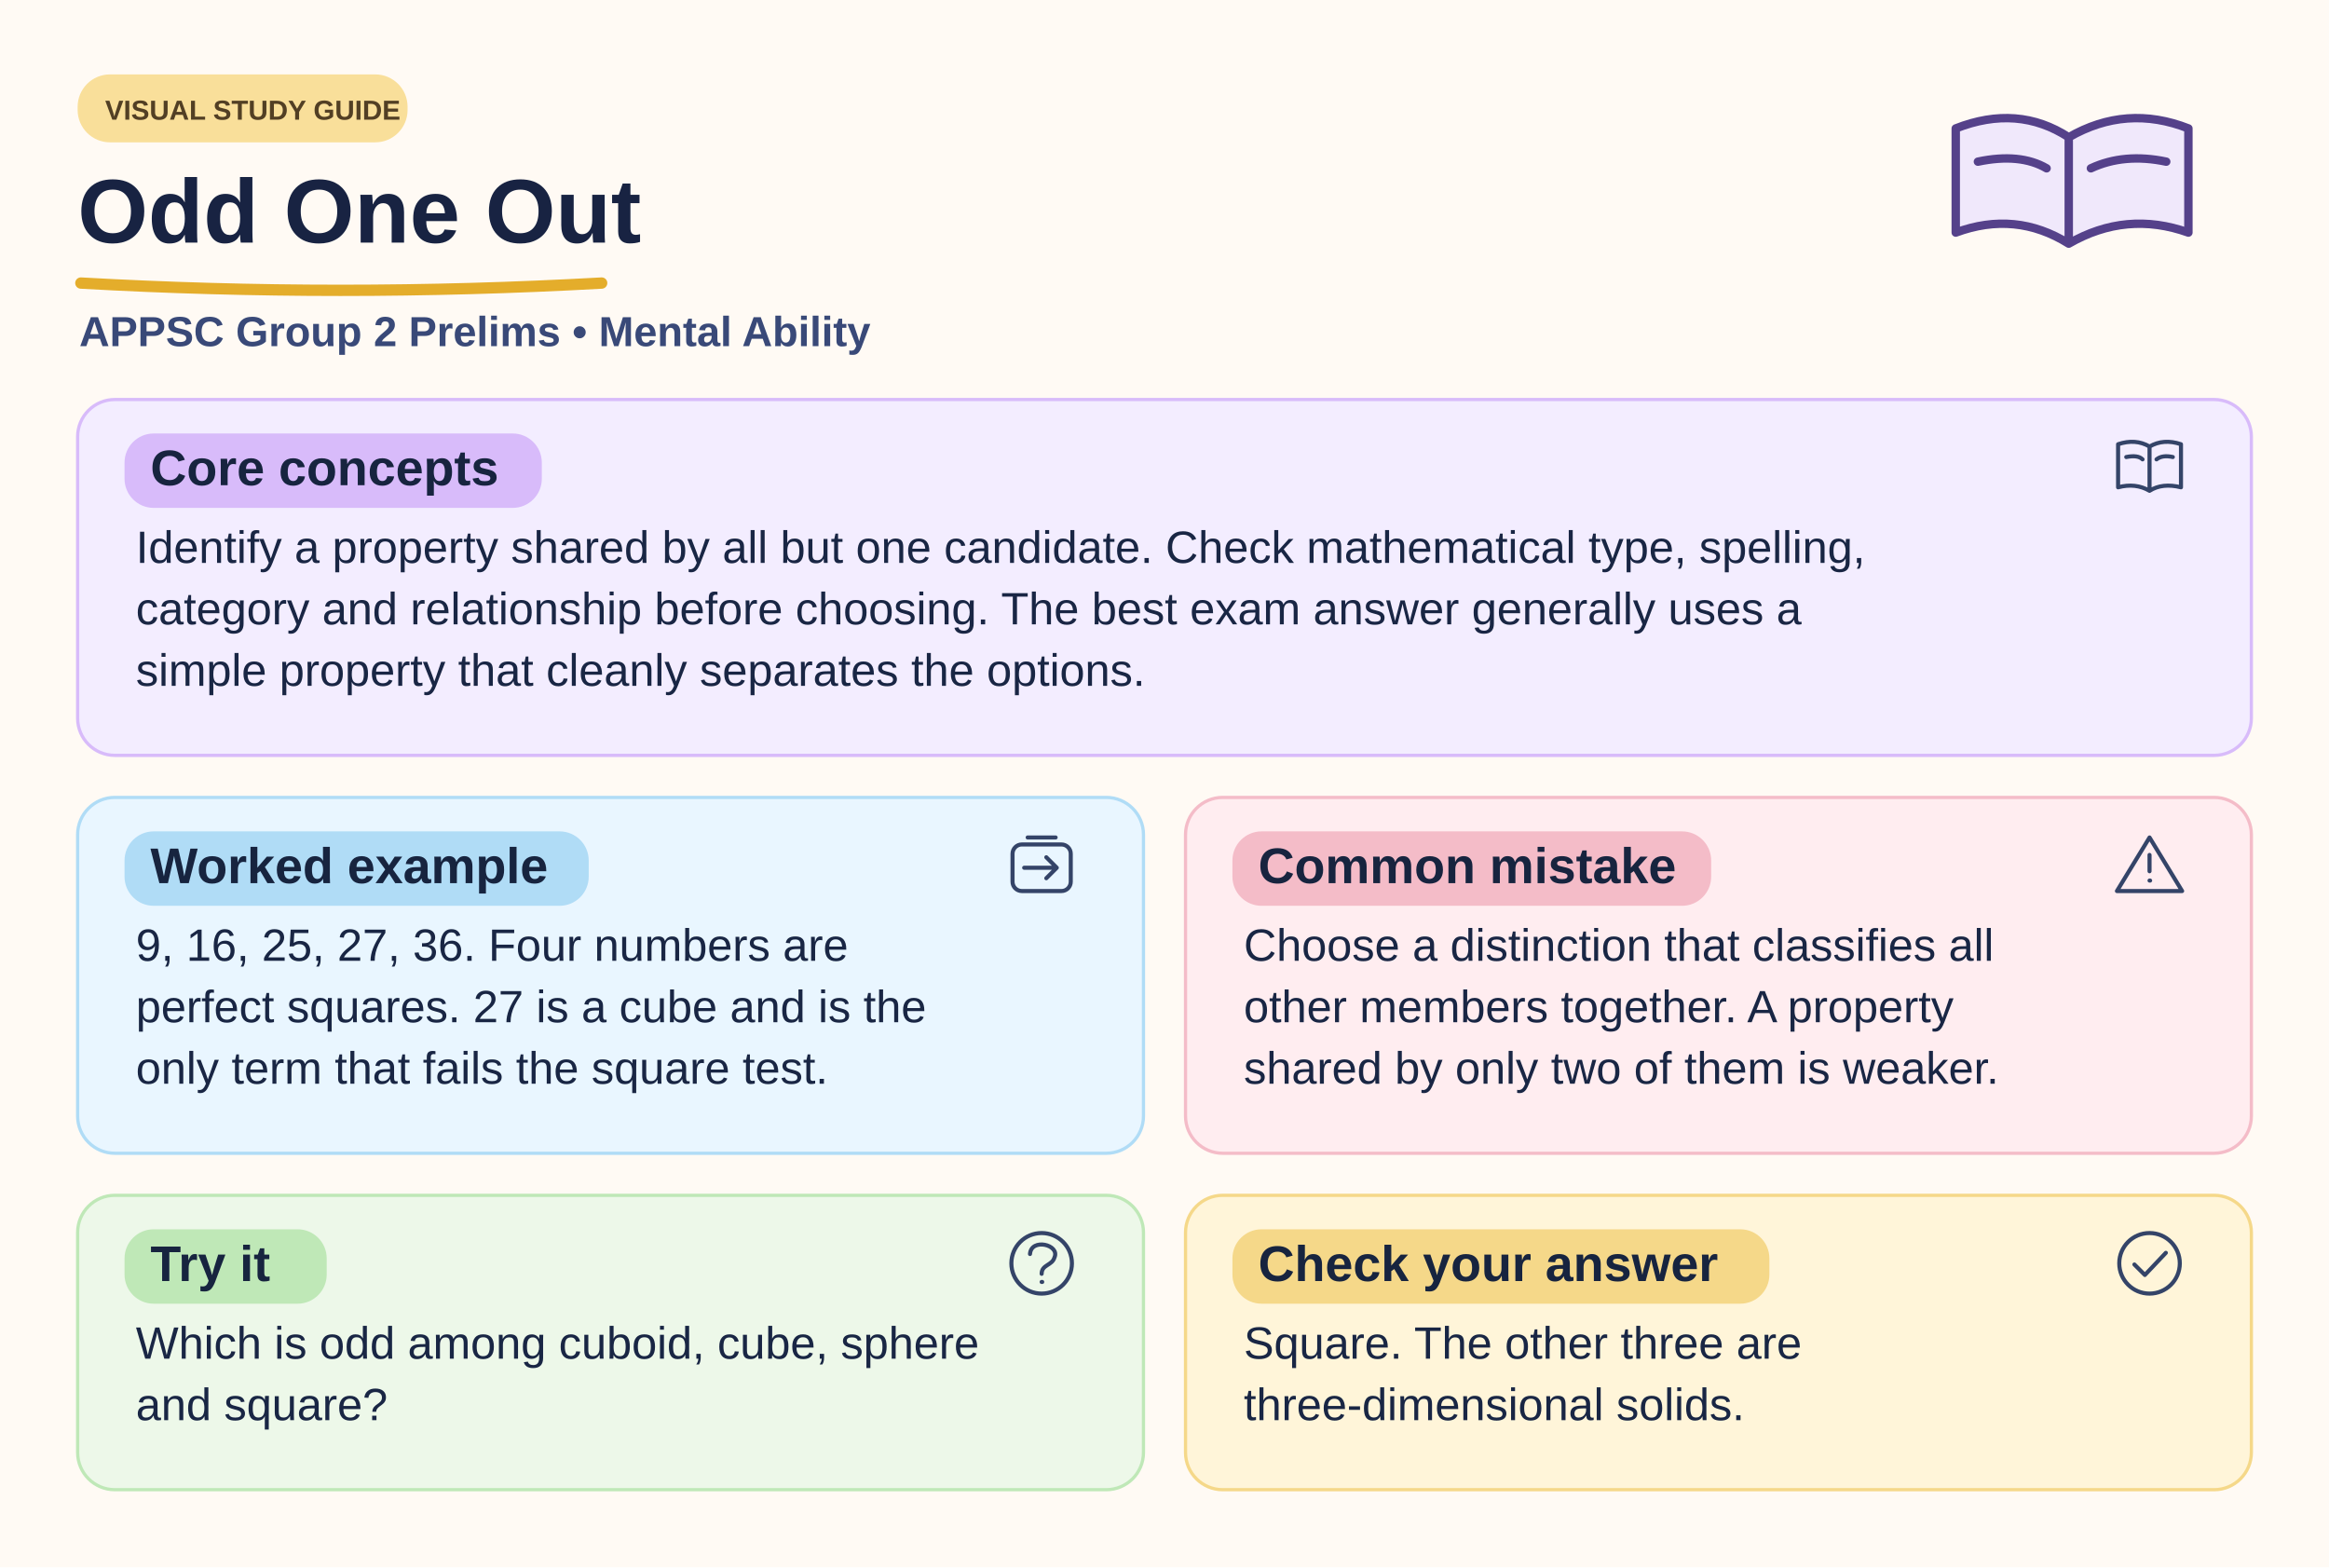
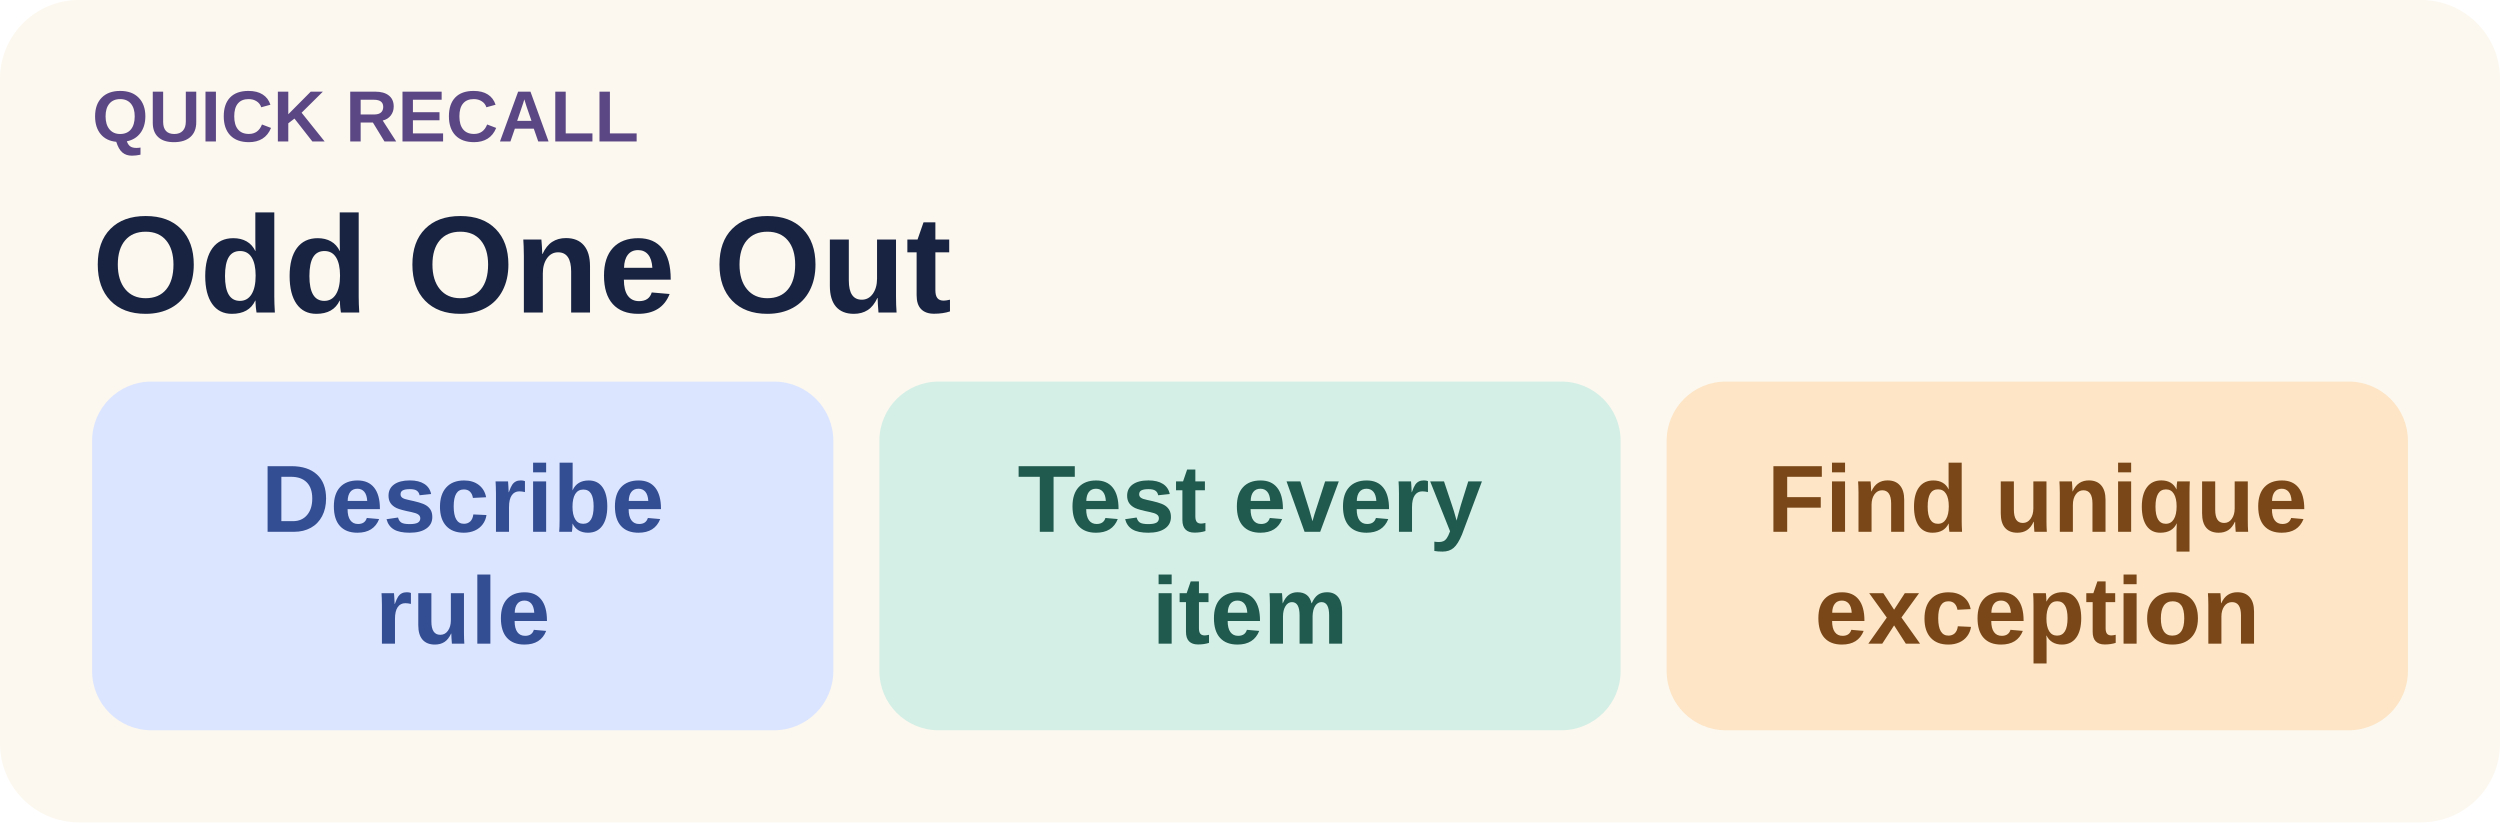
- <svg xmlns="http://www.w3.org/2000/svg" width="1440" height="969" viewBox="0 0 1440 969">
-   <rect width="1440" height="969" fill="#fffaf4" />
-   <g font-family="Segoe UI, Arial, sans-serif">
-     <rect x="48" y="46" width="204" height="42" rx="20" fill="#f9df9a" />
-     <text x="65" y="74" font-size="17" fill="#523f24" font-weight="700">VISUAL STUDY GUIDE</text>
-     <g transform="translate(1201 52) scale(1.37)" stroke="#55418a" stroke-width="3.8" fill="#f0e8fb" stroke-linejoin="round" stroke-linecap="round">
-       <path d="M6 20 Q34 9 57 24 Q83 9 111 20 V67 Q83 57 57 72 Q33 57 6 67 Z M57 24 V72 M16 35 Q35 31 47 38 M67 38 Q82 31 101 35" />
-     </g>
-     <text x="48" y="150" font-size="56" fill="#182342" font-weight="700">Odd One Out</text>
-     <path d="M50 175 Q210 184 372 175" stroke="#e4ad2b" stroke-width="7" fill="none" stroke-linecap="round" />
-     <text x="49" y="214" font-size="26" fill="#394978" font-weight="700">APPSC Group 2 Prelims  •  Mental Ability</text>
-     <rect x="48" y="247" width="1344" height="220" rx="23" fill="#f3edff" stroke="#d8bbfa" stroke-width="2" />
-     <rect x="77" y="268" width="258" height="46" rx="18" fill="#d8bbfa" />
-     <text x="93" y="300" font-size="31" fill="#17243f" font-weight="700">Core concepts</text>
-     <g transform="translate(1306 266) scale(0.72)" fill="none" stroke="#344468" stroke-width="3.5" stroke-linecap="round" stroke-linejoin="round">
-       <path d="M5 12 Q20 7 32 14 Q44 7 59 12 V49 Q43 45 32 52 Q20 45 5 49 Z M32 14 V52 M12 23 Q22 21 26 25 M38 25 Q43 21 52 23" />
-     </g>
-     <text x="84" y="348" font-size="28" fill="#192644">Identify a property shared by all but one candidate. Check mathematical type, spelling,</text>
-     <text x="84" y="386" font-size="28" fill="#192644">category and relationship before choosing. The best exam answer generally uses a</text>
-     <text x="84" y="424" font-size="28" fill="#192644">simple property that cleanly separates the options.</text>
-     <rect x="48" y="493" width="659" height="220" rx="23" fill="#e9f6ff" stroke="#b0dcf6" stroke-width="2" />
-     <rect x="77" y="514" width="287" height="46" rx="18" fill="#b0dcf6" />
-     <text x="93" y="546" font-size="31" fill="#17243f" font-weight="700">Worked example</text>
-     <g transform="translate(621 512) scale(0.72)" fill="none" stroke="#344468" stroke-width="3.5" stroke-linecap="round" stroke-linejoin="round">
-       <rect x="7" y="14" width="50" height="40" rx="8" />
-       <path d="M17 34 H45 M36 25 L45 34 L36 43 M20 8 H44" />
-     </g>
-     <text x="84" y="594" font-size="28" fill="#192644">9, 16, 25, 27, 36. Four numbers are</text>
-     <text x="84" y="632" font-size="28" fill="#192644">perfect squares. 27 is a cube and is the</text>
-     <text x="84" y="670" font-size="28" fill="#192644">only term that fails the square test.</text>
-     <rect x="733" y="493" width="659" height="220" rx="23" fill="#ffedf0" stroke="#f4bcc8" stroke-width="2" />
-     <rect x="762" y="514" width="296" height="46" rx="18" fill="#f4bcc8" />
-     <text x="778" y="546" font-size="31" fill="#17243f" font-weight="700">Common mistake</text>
-     <g transform="translate(1306 512) scale(0.72)" fill="none" stroke="#344468" stroke-width="3.5" stroke-linecap="round" stroke-linejoin="round">
-       <path d="M32 8 L60 54 H4 Z M32 23 V37 M32 45 H32.5" />
-     </g>
-     <text x="769" y="594" font-size="28" fill="#192644">Choose a distinction that classifies all</text>
-     <text x="769" y="632" font-size="28" fill="#192644">other members together. A property</text>
-     <text x="769" y="670" font-size="28" fill="#192644">shared by only two of them is weaker.</text>
-     <rect x="48" y="739" width="659" height="182" rx="23" fill="#edf8e9" stroke="#bfe8b7" stroke-width="2" />
-     <rect x="77" y="760" width="125" height="46" rx="18" fill="#bfe8b7" />
-     <text x="93" y="792" font-size="31" fill="#17243f" font-weight="700">Try it</text>
-     <g transform="translate(621 758) scale(0.72)" fill="none" stroke="#344468" stroke-width="3.5" stroke-linecap="round" stroke-linejoin="round">
-       <circle cx="32" cy="32" r="26" />
-       <path d="M22 24 C23 10 48 16 43 27 C41 34 32 33 32 41 M32 48 H32.5" />
-     </g>
-     <text x="84" y="840" font-size="28" fill="#192644">Which is odd among cuboid, cube, sphere</text>
-     <text x="84" y="878" font-size="28" fill="#192644">and square?</text>
-     <rect x="733" y="739" width="659" height="182" rx="23" fill="#fff5d9" stroke="#f5d889" stroke-width="2" />
-     <rect x="762" y="760" width="332" height="46" rx="18" fill="#f5d889" />
-     <text x="778" y="792" font-size="31" fill="#17243f" font-weight="700">Check your answer</text>
-     <g transform="translate(1306 758) scale(0.72)" fill="none" stroke="#344468" stroke-width="3.5" stroke-linecap="round" stroke-linejoin="round">
-       <circle cx="32" cy="32" r="26" />
-       <path d="M19 33 L28 42 L46 23" />
-     </g>
-     <text x="769" y="840" font-size="28" fill="#192644">Square. The other three are</text>
-     <text x="769" y="878" font-size="28" fill="#192644">three-dimensional solids.</text>
+ <svg xmlns="http://www.w3.org/2000/svg" width="760" height="250" viewBox="0 0 760 250" role="img" aria-labelledby="title description">
+   <rect width="100%" height="100%" rx="24" fill="#fcf8ef" />
+   <g font-family="Segoe UI, Arial, sans-serif" font-weight="700">
+     <text x="28" y="43" font-size="22" fill="#5a4784">QUICK RECALL</text>
+     <text x="28" y="95" font-size="42" fill="#182342">Odd One Out</text>
+     <rect x="28" y="116" width="225.333" height="106" rx="18" fill="#dce5ff" />
+     <text x="140.667" y="161.667" font-size="29" fill="#344e93" text-anchor="middle">Describe</text>
+     <text x="140.667" y="195.667" font-size="29" fill="#344e93" text-anchor="middle">rule</text>
+     <rect x="267.333" y="116" width="225.333" height="106" rx="18" fill="#d4efe6" />
+     <text x="380" y="161.667" font-size="29" fill="#20594e" text-anchor="middle">Test every</text>
+     <text x="380" y="195.667" font-size="29" fill="#20594e" text-anchor="middle">item</text>
+     <rect x="506.667" y="116" width="225.333" height="106" rx="18" fill="#fde5c5" />
+     <text x="619.333" y="161.667" font-size="29" fill="#794718" text-anchor="middle">Find unique</text>
+     <text x="619.333" y="195.667" font-size="29" fill="#794718" text-anchor="middle">exception</text>
  </g>
</svg>
